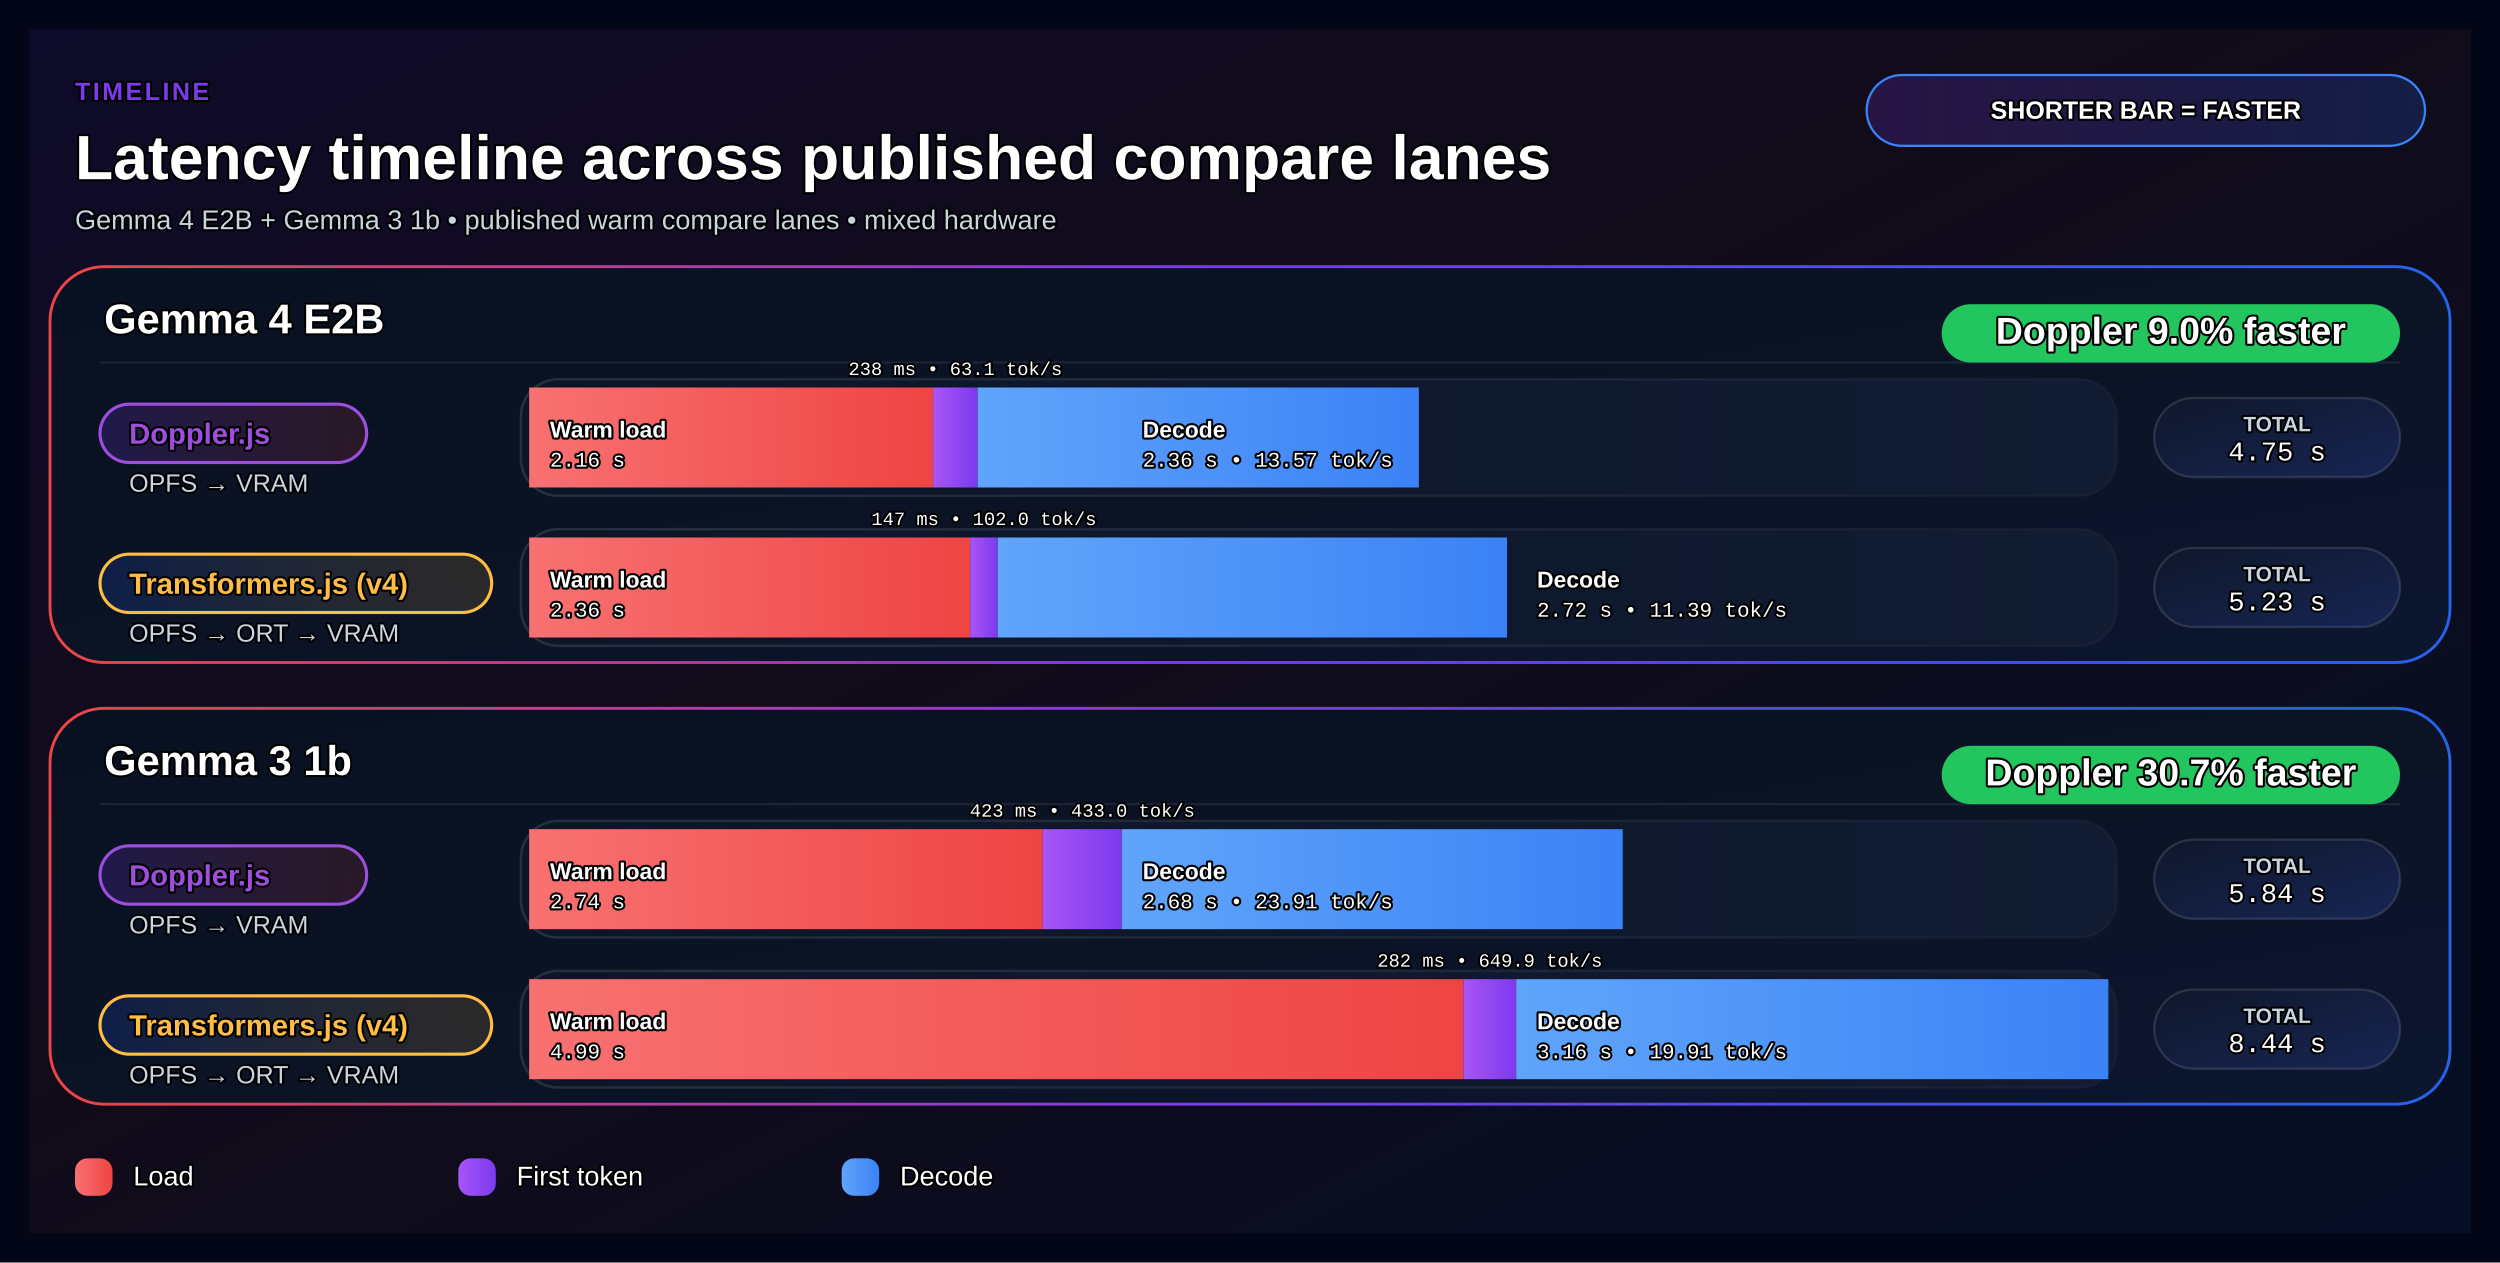
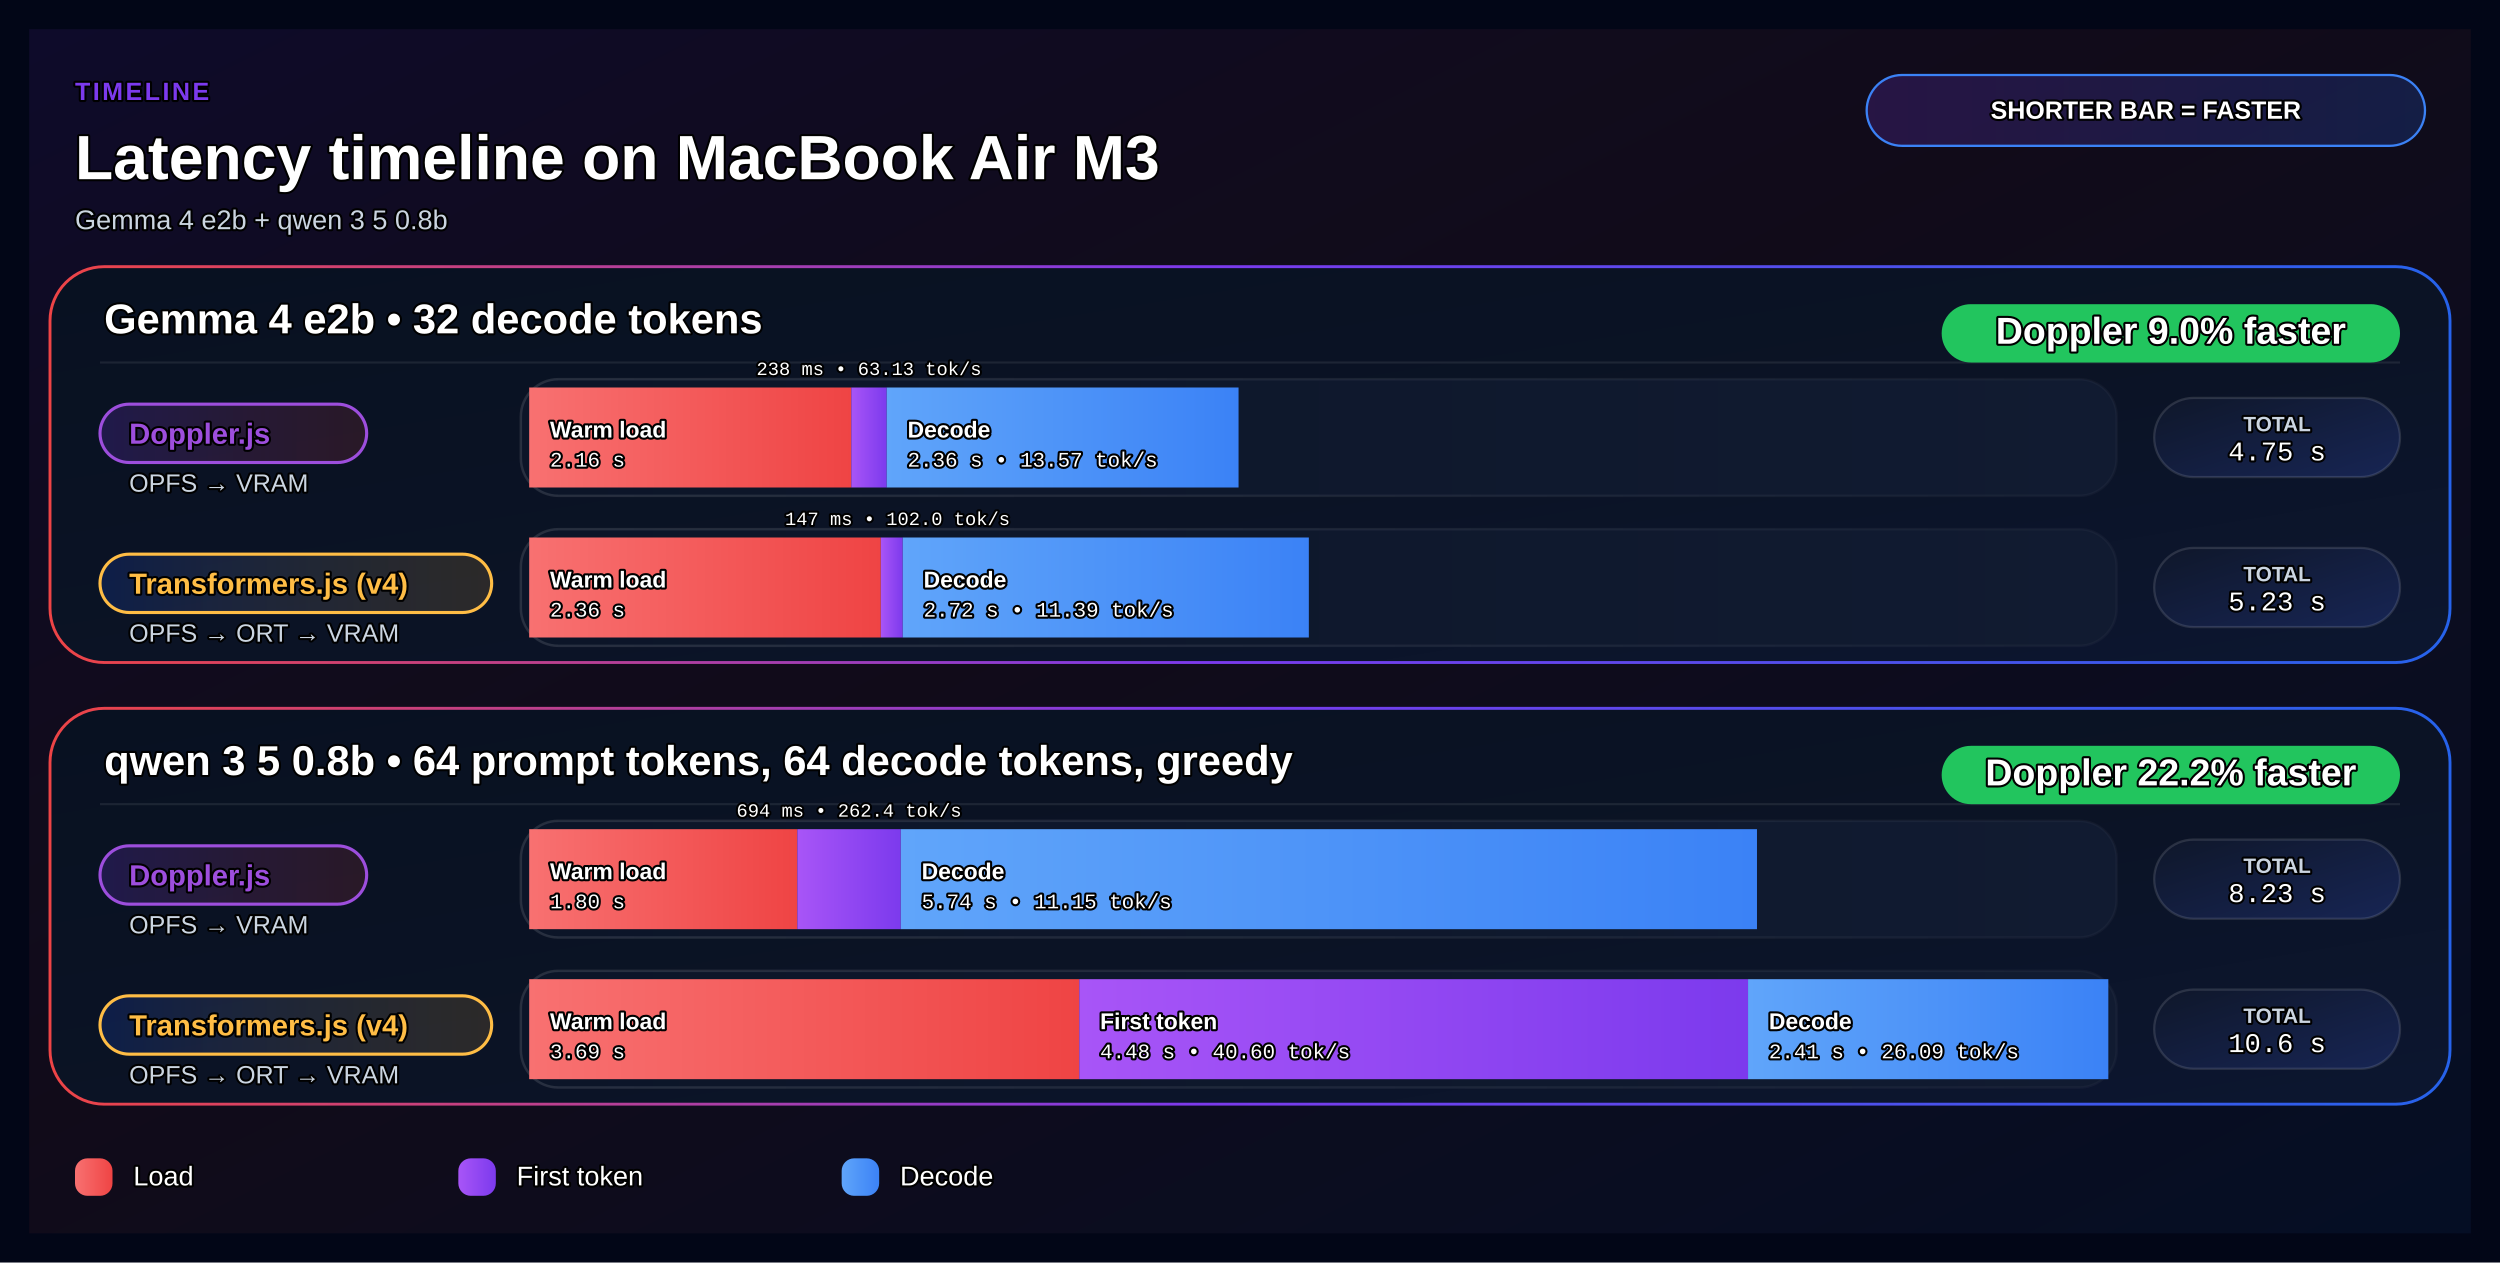
<svg xmlns="http://www.w3.org/2000/svg" width="1200" height="606" viewBox="0 0 1200 606" role="img" aria-labelledby="chart-title-1 chart-desc-1">
  <defs>
    <style>
  text { paint-order: stroke fill; stroke: #000000; stroke-width: 2px; stroke-linejoin: round; }
</style>
  </defs>
  <rect x="0" y="0" width="1200" height="606" fill="#020617" />
  <rect x="14" y="14" width="1172" height="578" rx="0" fill="#020817" fill-opacity="0.50" stroke="none" />
  <defs>
    <linearGradient id="phase-canvas-glow" x1="0%" y1="0%" x2="100%" y2="100%">
      <stop offset="0%" stop-color="#7c3aed18" />
      <stop offset="45%" stop-color="#ef444410" />
      <stop offset="100%" stop-color="#2563eb12" />
    </linearGradient>
    <linearGradient id="phase-workload-panel" x1="0%" y1="0%" x2="100%" y2="100%">
      <stop offset="0%" stop-color="#081121" />
      <stop offset="55%" stop-color="#0b1325" />
      <stop offset="100%" stop-color="#0c1630" />
    </linearGradient>
    <linearGradient id="phase-workload-stroke" x1="0%" y1="0%" x2="100%" y2="0%">
      <stop offset="0%" stop-color="#ef4444" />
      <stop offset="48%" stop-color="#7c3aed" />
      <stop offset="100%" stop-color="#2563eb" />
    </linearGradient>
    <linearGradient id="phase-track-fill" x1="0%" y1="0%" x2="100%" y2="0%">
      <stop offset="0%" stop-color="#0c1528" />
      <stop offset="100%" stop-color="#111b31" />
    </linearGradient>
    <linearGradient id="phase-track-stroke" x1="0%" y1="0%" x2="100%" y2="0%">
      <stop offset="0%" stop-color="#ffffff1d" />
      <stop offset="100%" stop-color="#ffffff08" />
    </linearGradient>
    <linearGradient id="phase-load-grad" x1="0%" y1="0%" x2="100%" y2="0%">
      <stop offset="0%" stop-color="#f87171" />
      <stop offset="100%" stop-color="#ef4444" />
    </linearGradient>
    <linearGradient id="phase-prefill-grad" x1="0%" y1="0%" x2="100%" y2="0%">
      <stop offset="0%" stop-color="#a855f7" />
      <stop offset="100%" stop-color="#7c3aed" />
    </linearGradient>
    <linearGradient id="phase-decode-grad" x1="0%" y1="0%" x2="100%" y2="0%">
      <stop offset="0%" stop-color="#60a5fa" />
      <stop offset="100%" stop-color="#3b82f6" />
    </linearGradient>
    <linearGradient id="phase-doppler-chip" x1="0%" y1="0%" x2="100%" y2="0%">
      <stop offset="0%" stop-color="#7c3aed33" />
      <stop offset="100%" stop-color="#ef444422" />
    </linearGradient>
    <linearGradient id="phase-transformers-chip" x1="0%" y1="0%" x2="100%" y2="0%">
      <stop offset="0%" stop-color="#1d4ed833" />
      <stop offset="100%" stop-color="#ffbd4522" />
    </linearGradient>
    <linearGradient id="phase-total-pill" x1="0%" y1="0%" x2="100%" y2="100%">
      <stop offset="0%" stop-color="#0f172a" />
      <stop offset="100%" stop-color="#172554" />
    </linearGradient>
    <linearGradient id="phase-winner-pill" x1="0%" y1="0%" x2="100%" y2="0%">
      <stop offset="0%" stop-color="#7c3aed33" />
      <stop offset="100%" stop-color="#2563eb33" />
    </linearGradient>
  </defs>
  <rect x="14" y="14" width="1172" height="578" fill="url(#phase-canvas-glow)" stroke="none" />
  <text x="36" y="48" fill="#7c3aed" font-family="'Segoe UI', 'Helvetica Neue', Arial, sans-serif" font-size="12" font-weight="bold" letter-spacing="1.2" stroke="none">TIMELINE</text>
-   <text x="36" y="86" fill="#ffffff" font-family="'Segoe UI', 'Helvetica Neue', Arial, sans-serif" font-size="30" font-weight="bold" stroke="none">Latency timeline across published compare lanes</text>
-   <text x="36" y="110" fill="#cbd5e1" font-family="'Segoe UI', 'Helvetica Neue', Arial, sans-serif" font-size="13" stroke="none">Gemma 4 E2B + Gemma 3 1b • published warm compare lanes • mixed hardware</text>
+   <text x="36" y="86" fill="#ffffff" font-family="'Segoe UI', 'Helvetica Neue', Arial, sans-serif" font-size="30" font-weight="bold" stroke="none">Latency timeline on MacBook Air M3</text>
+   <text x="36" y="110" fill="#cbd5e1" font-family="'Segoe UI', 'Helvetica Neue', Arial, sans-serif" font-size="13" stroke="none">Gemma 4 e2b + qwen 3 5 0.8b</text>
  <rect x="896" y="36" width="268" height="34" rx="17" fill="url(#phase-winner-pill)" stroke="#3b82f6" stroke-width="1.1" />
  <text x="1030" y="57" text-anchor="middle" fill="#ffffff" font-family="'Segoe UI', 'Helvetica Neue', Arial, sans-serif" font-size="12" font-weight="bold" stroke="none">SHORTER BAR = FASTER</text>
  <rect x="24" y="128" width="1152" height="190" rx="26" fill="url(#phase-workload-panel)" stroke="url(#phase-workload-stroke)" stroke-width="1.4" />
  <line x1="48" y1="174" x2="1152" y2="174" stroke="#ffffff14" stroke-width="1" />
-   <text x="50" y="160" fill="#ffffff" font-family="'Segoe UI', 'Helvetica Neue', Arial, sans-serif" font-size="20" font-weight="bold" stroke="none">Gemma 4 E2B</text>
+   <text x="50" y="160" fill="#ffffff" font-family="'Segoe UI', 'Helvetica Neue', Arial, sans-serif" font-size="20" font-weight="bold" stroke="none">Gemma 4 e2b • 32 decode tokens</text>
  <rect x="932" y="146" width="220" height="28" rx="14" fill="#22c55e" stroke="none" />
  <text x="1042" y="165" text-anchor="middle" fill="#ffffff" font-family="'Segoe UI', 'Helvetica Neue', Arial, sans-serif" font-size="18" font-weight="bold" stroke="none">Doppler 9.0% faster</text>
  <rect x="48" y="194" width="128" height="28" rx="14" fill="url(#phase-doppler-chip)" stroke="#9d4edd" stroke-width="1.5" />
  <text x="62" y="213" fill="#9d4edd" font-family="'Segoe UI', 'Helvetica Neue', Arial, sans-serif" font-size="14" font-weight="bold" stroke="none">Doppler.js</text>
  <text x="62" y="236" fill="#cbd5e1" font-family="'Segoe UI', 'Helvetica Neue', Arial, sans-serif" font-size="12" stroke="none">OPFS → VRAM</text>
  <rect x="250" y="182" width="766" height="56" rx="18" fill="url(#phase-track-fill)" stroke="url(#phase-track-stroke)" stroke-width="1.2" />
-   <rect x="254" y="186" width="193.901" height="48" fill="url(#phase-load-grad)" />
+   <rect x="254" y="186" width="154.61" height="48" fill="url(#phase-load-grad)" />
  <text x="264" y="210" fill="#ffffff" font-family="'Segoe UI', 'Helvetica Neue', Arial, sans-serif" font-size="11" font-weight="bold">Warm load</text>
  <text x="264" y="224" fill="#ffffff" font-family="SFMono-Regular, Menlo, Consolas, 'Liberation Mono', monospace" font-size="10">2.16 s</text>
-   <rect x="447.901" y="186" width="21.341" height="48" fill="url(#phase-prefill-grad)" />
-   <text x="458.571" y="180" text-anchor="middle" fill="#ffffff" font-family="SFMono-Regular, Menlo, Consolas, 'Liberation Mono', monospace" font-size="9">238 ms • 63.1 tok/s</text>
-   <rect x="469.242" y="186" width="211.798" height="48" fill="url(#phase-decode-grad)" />
-   <text x="548.493" y="210" fill="#ffffff" font-family="'Segoe UI', 'Helvetica Neue', Arial, sans-serif" font-size="11" font-weight="bold">Decode</text>
-   <text x="548.493" y="224" fill="#ffffff" font-family="SFMono-Regular, Menlo, Consolas, 'Liberation Mono', monospace" font-size="10">2.36 s • 13.57 tok/s</text>
+   <rect x="408.61" y="186" width="17.015" height="48" fill="url(#phase-prefill-grad)" />
+   <text x="417.118" y="180" text-anchor="middle" fill="#ffffff" font-family="SFMono-Regular, Menlo, Consolas, 'Liberation Mono', monospace" font-size="9">238 ms • 63.13 tok/s</text>
+   <rect x="425.625" y="186" width="168.882" height="48" fill="url(#phase-decode-grad)" />
+   <text x="435.625" y="210" fill="#ffffff" font-family="'Segoe UI', 'Helvetica Neue', Arial, sans-serif" font-size="11" font-weight="bold">Decode</text>
+   <text x="435.625" y="224" fill="#ffffff" font-family="SFMono-Regular, Menlo, Consolas, 'Liberation Mono', monospace" font-size="10">2.36 s • 13.57 tok/s</text>
  <rect x="1034" y="191" width="118" height="38" rx="19" fill="url(#phase-total-pill)" stroke="#ffffff1f" stroke-width="1.1" />
  <text x="1093" y="207" text-anchor="middle" fill="#cbd5e1" font-family="'Segoe UI', 'Helvetica Neue', Arial, sans-serif" font-size="10" font-weight="bold" stroke="none">TOTAL</text>
  <text x="1093" y="221" text-anchor="middle" fill="#ffffff" font-family="SFMono-Regular, Menlo, Consolas, 'Liberation Mono', monospace" font-size="13">4.75 s</text>
  <rect x="48" y="266" width="188" height="28" rx="14" fill="url(#phase-transformers-chip)" stroke="#ffbd45" stroke-width="1.5" />
  <text x="62" y="285" fill="#ffbd45" font-family="'Segoe UI', 'Helvetica Neue', Arial, sans-serif" font-size="14" font-weight="bold" stroke="none">Transformers.js (v4)</text>
  <text x="62" y="308" fill="#cbd5e1" font-family="'Segoe UI', 'Helvetica Neue', Arial, sans-serif" font-size="12" stroke="none">OPFS → ORT → VRAM</text>
  <rect x="250" y="254" width="766" height="56" rx="18" fill="url(#phase-track-fill)" stroke="url(#phase-track-stroke)" stroke-width="1.2" />
-   <rect x="254" y="258" width="211.683" height="48" fill="url(#phase-load-grad)" />
+   <rect x="254" y="258" width="168.791" height="48" fill="url(#phase-load-grad)" />
  <text x="264" y="282" fill="#ffffff" font-family="'Segoe UI', 'Helvetica Neue', Arial, sans-serif" font-size="11" font-weight="bold">Warm load</text>
  <text x="264" y="296" fill="#ffffff" font-family="SFMono-Regular, Menlo, Consolas, 'Liberation Mono', monospace" font-size="10">2.36 s</text>
-   <rect x="465.683" y="258" width="13.204" height="48" fill="url(#phase-prefill-grad)" />
-   <text x="472.285" y="252" text-anchor="middle" fill="#ffffff" font-family="SFMono-Regular, Menlo, Consolas, 'Liberation Mono', monospace" font-size="9">147 ms • 102.0 tok/s</text>
-   <rect x="478.887" y="258" width="244.488" height="48" fill="url(#phase-decode-grad)" />
-   <text x="737.774" y="282" fill="#ffffff" font-family="'Segoe UI', 'Helvetica Neue', Arial, sans-serif" font-size="11" font-weight="bold">Decode</text>
-   <text x="737.774" y="296" fill="#ffffff" font-family="SFMono-Regular, Menlo, Consolas, 'Liberation Mono', monospace" font-size="10">2.72 s • 11.39 tok/s</text>
+   <rect x="422.791" y="258" width="10.529" height="48" fill="url(#phase-prefill-grad)" />
+   <text x="430.791" y="252" text-anchor="middle" fill="#ffffff" font-family="SFMono-Regular, Menlo, Consolas, 'Liberation Mono', monospace" font-size="9">147 ms • 102.0 tok/s</text>
+   <rect x="433.32" y="258" width="194.921" height="48" fill="url(#phase-decode-grad)" />
+   <text x="443.32" y="282" fill="#ffffff" font-family="'Segoe UI', 'Helvetica Neue', Arial, sans-serif" font-size="11" font-weight="bold">Decode</text>
+   <text x="443.32" y="296" fill="#ffffff" font-family="SFMono-Regular, Menlo, Consolas, 'Liberation Mono', monospace" font-size="10">2.72 s • 11.39 tok/s</text>
  <rect x="1034" y="263" width="118" height="38" rx="19" fill="url(#phase-total-pill)" stroke="#ffffff1f" stroke-width="1.1" />
  <text x="1093" y="279" text-anchor="middle" fill="#cbd5e1" font-family="'Segoe UI', 'Helvetica Neue', Arial, sans-serif" font-size="10" font-weight="bold" stroke="none">TOTAL</text>
  <text x="1093" y="293" text-anchor="middle" fill="#ffffff" font-family="SFMono-Regular, Menlo, Consolas, 'Liberation Mono', monospace" font-size="13">5.23 s</text>
  <rect x="24" y="340" width="1152" height="190" rx="26" fill="url(#phase-workload-panel)" stroke="url(#phase-workload-stroke)" stroke-width="1.4" />
  <line x1="48" y1="386" x2="1152" y2="386" stroke="#ffffff14" stroke-width="1" />
-   <text x="50" y="372" fill="#ffffff" font-family="'Segoe UI', 'Helvetica Neue', Arial, sans-serif" font-size="20" font-weight="bold" stroke="none">Gemma 3 1b</text>
+   <text x="50" y="372" fill="#ffffff" font-family="'Segoe UI', 'Helvetica Neue', Arial, sans-serif" font-size="20" font-weight="bold" stroke="none">qwen 3 5 0.8b • 64 prompt tokens, 64 decode tokens, greedy</text>
  <rect x="932" y="358" width="220" height="28" rx="14" fill="#22c55e" stroke="none" />
-   <text x="1042" y="377" text-anchor="middle" fill="#ffffff" font-family="'Segoe UI', 'Helvetica Neue', Arial, sans-serif" font-size="18" font-weight="bold" stroke="none">Doppler 30.7% faster</text>
+   <text x="1042" y="377" text-anchor="middle" fill="#ffffff" font-family="'Segoe UI', 'Helvetica Neue', Arial, sans-serif" font-size="18" font-weight="bold" stroke="none">Doppler 22.2% faster</text>
  <rect x="48" y="406" width="128" height="28" rx="14" fill="url(#phase-doppler-chip)" stroke="#9d4edd" stroke-width="1.5" />
  <text x="62" y="425" fill="#9d4edd" font-family="'Segoe UI', 'Helvetica Neue', Arial, sans-serif" font-size="14" font-weight="bold" stroke="none">Doppler.js</text>
  <text x="62" y="448" fill="#cbd5e1" font-family="'Segoe UI', 'Helvetica Neue', Arial, sans-serif" font-size="12" stroke="none">OPFS → VRAM</text>
  <rect x="250" y="394" width="766" height="56" rx="18" fill="url(#phase-track-fill)" stroke="url(#phase-track-stroke)" stroke-width="1.2" />
-   <rect x="254" y="398" width="246.531" height="48" fill="url(#phase-load-grad)" />
+   <rect x="254" y="398" width="128.701" height="48" fill="url(#phase-load-grad)" />
  <text x="264" y="422" fill="#ffffff" font-family="'Segoe UI', 'Helvetica Neue', Arial, sans-serif" font-size="11" font-weight="bold">Warm load</text>
-   <text x="264" y="436" fill="#ffffff" font-family="SFMono-Regular, Menlo, Consolas, 'Liberation Mono', monospace" font-size="10">2.74 s</text>
-   <rect x="500.531" y="398" width="37.962" height="48" fill="url(#phase-prefill-grad)" />
-   <text x="519.512" y="392" text-anchor="middle" fill="#ffffff" font-family="SFMono-Regular, Menlo, Consolas, 'Liberation Mono', monospace" font-size="9">423 ms • 433.0 tok/s</text>
-   <rect x="538.493" y="398" width="240.423" height="48" fill="url(#phase-decode-grad)" />
-   <text x="548.493" y="422" fill="#ffffff" font-family="'Segoe UI', 'Helvetica Neue', Arial, sans-serif" font-size="11" font-weight="bold">Decode</text>
-   <text x="548.493" y="436" fill="#ffffff" font-family="SFMono-Regular, Menlo, Consolas, 'Liberation Mono', monospace" font-size="10">2.68 s • 23.91 tok/s</text>
+   <text x="264" y="436" fill="#ffffff" font-family="SFMono-Regular, Menlo, Consolas, 'Liberation Mono', monospace" font-size="10">1.80 s</text>
+   <rect x="382.701" y="398" width="49.677" height="48" fill="url(#phase-prefill-grad)" />
+   <text x="407.539" y="392" text-anchor="middle" fill="#ffffff" font-family="SFMono-Regular, Menlo, Consolas, 'Liberation Mono', monospace" font-size="9">694 ms • 262.4 tok/s</text>
+   <rect x="432.378" y="398" width="410.973" height="48" fill="url(#phase-decode-grad)" />
+   <text x="442.378" y="422" fill="#ffffff" font-family="'Segoe UI', 'Helvetica Neue', Arial, sans-serif" font-size="11" font-weight="bold">Decode</text>
+   <text x="442.378" y="436" fill="#ffffff" font-family="SFMono-Regular, Menlo, Consolas, 'Liberation Mono', monospace" font-size="10">5.74 s • 11.15 tok/s</text>
  <rect x="1034" y="403" width="118" height="38" rx="19" fill="url(#phase-total-pill)" stroke="#ffffff1f" stroke-width="1.1" />
  <text x="1093" y="419" text-anchor="middle" fill="#cbd5e1" font-family="'Segoe UI', 'Helvetica Neue', Arial, sans-serif" font-size="10" font-weight="bold" stroke="none">TOTAL</text>
-   <text x="1093" y="433" text-anchor="middle" fill="#ffffff" font-family="SFMono-Regular, Menlo, Consolas, 'Liberation Mono', monospace" font-size="13">5.84 s</text>
+   <text x="1093" y="433" text-anchor="middle" fill="#ffffff" font-family="SFMono-Regular, Menlo, Consolas, 'Liberation Mono', monospace" font-size="13">8.23 s</text>
  <rect x="48" y="478" width="188" height="28" rx="14" fill="url(#phase-transformers-chip)" stroke="#ffbd45" stroke-width="1.5" />
  <text x="62" y="497" fill="#ffbd45" font-family="'Segoe UI', 'Helvetica Neue', Arial, sans-serif" font-size="14" font-weight="bold" stroke="none">Transformers.js (v4)</text>
  <text x="62" y="520" fill="#cbd5e1" font-family="'Segoe UI', 'Helvetica Neue', Arial, sans-serif" font-size="12" stroke="none">OPFS → ORT → VRAM</text>
  <rect x="250" y="466" width="766" height="56" rx="18" fill="url(#phase-track-fill)" stroke="url(#phase-track-stroke)" stroke-width="1.2" />
-   <rect x="254" y="470" width="448.478" height="48" fill="url(#phase-load-grad)" />
+   <rect x="254" y="470" width="264.037" height="48" fill="url(#phase-load-grad)" />
  <text x="264" y="494" fill="#ffffff" font-family="'Segoe UI', 'Helvetica Neue', Arial, sans-serif" font-size="11" font-weight="bold">Warm load</text>
-   <text x="264" y="508" fill="#ffffff" font-family="SFMono-Regular, Menlo, Consolas, 'Liberation Mono', monospace" font-size="10">4.99 s</text>
-   <rect x="702.478" y="470" width="25.295" height="48" fill="url(#phase-prefill-grad)" />
-   <text x="715.126" y="464" text-anchor="middle" fill="#ffffff" font-family="SFMono-Regular, Menlo, Consolas, 'Liberation Mono', monospace" font-size="9">282 ms • 649.9 tok/s</text>
-   <rect x="727.774" y="470" width="284.226" height="48" fill="url(#phase-decode-grad)" />
-   <text x="737.774" y="494" fill="#ffffff" font-family="'Segoe UI', 'Helvetica Neue', Arial, sans-serif" font-size="11" font-weight="bold">Decode</text>
-   <text x="737.774" y="508" fill="#ffffff" font-family="SFMono-Regular, Menlo, Consolas, 'Liberation Mono', monospace" font-size="10">3.16 s • 19.91 tok/s</text>
+   <text x="264" y="508" fill="#ffffff" font-family="SFMono-Regular, Menlo, Consolas, 'Liberation Mono', monospace" font-size="10">3.69 s</text>
+   <rect x="518.037" y="470" width="321.027" height="48" fill="url(#phase-prefill-grad)" />
+   <text x="528.037" y="494" fill="#ffffff" font-family="'Segoe UI', 'Helvetica Neue', Arial, sans-serif" font-size="11" font-weight="bold">First token</text>
+   <text x="528.037" y="508" fill="#ffffff" font-family="SFMono-Regular, Menlo, Consolas, 'Liberation Mono', monospace" font-size="10">4.48 s • 40.60 tok/s</text>
+   <rect x="839.063" y="470" width="172.937" height="48" fill="url(#phase-decode-grad)" />
+   <text x="849.063" y="494" fill="#ffffff" font-family="'Segoe UI', 'Helvetica Neue', Arial, sans-serif" font-size="11" font-weight="bold">Decode</text>
+   <text x="849.063" y="508" fill="#ffffff" font-family="SFMono-Regular, Menlo, Consolas, 'Liberation Mono', monospace" font-size="10">2.41 s • 26.09 tok/s</text>
  <rect x="1034" y="475" width="118" height="38" rx="19" fill="url(#phase-total-pill)" stroke="#ffffff1f" stroke-width="1.1" />
  <text x="1093" y="491" text-anchor="middle" fill="#cbd5e1" font-family="'Segoe UI', 'Helvetica Neue', Arial, sans-serif" font-size="10" font-weight="bold" stroke="none">TOTAL</text>
-   <text x="1093" y="505" text-anchor="middle" fill="#ffffff" font-family="SFMono-Regular, Menlo, Consolas, 'Liberation Mono', monospace" font-size="13">8.44 s</text>
+   <text x="1093" y="505" text-anchor="middle" fill="#ffffff" font-family="SFMono-Regular, Menlo, Consolas, 'Liberation Mono', monospace" font-size="13">10.6 s</text>
  <rect x="36" y="556" width="18" height="18" rx="6" fill="url(#phase-load-grad)" />
  <text x="64" y="569" fill="#ffffff" font-family="'Segoe UI', 'Helvetica Neue', Arial, sans-serif" font-size="13" stroke="none">Load</text>
  <rect x="220" y="556" width="18" height="18" rx="6" fill="url(#phase-prefill-grad)" />
  <text x="248" y="569" fill="#ffffff" font-family="'Segoe UI', 'Helvetica Neue', Arial, sans-serif" font-size="13" stroke="none">First token</text>
  <rect x="404" y="556" width="18" height="18" rx="6" fill="url(#phase-decode-grad)" />
  <text x="432" y="569" fill="#ffffff" font-family="'Segoe UI', 'Helvetica Neue', Arial, sans-serif" font-size="13" stroke="none">Decode</text>
</svg>
